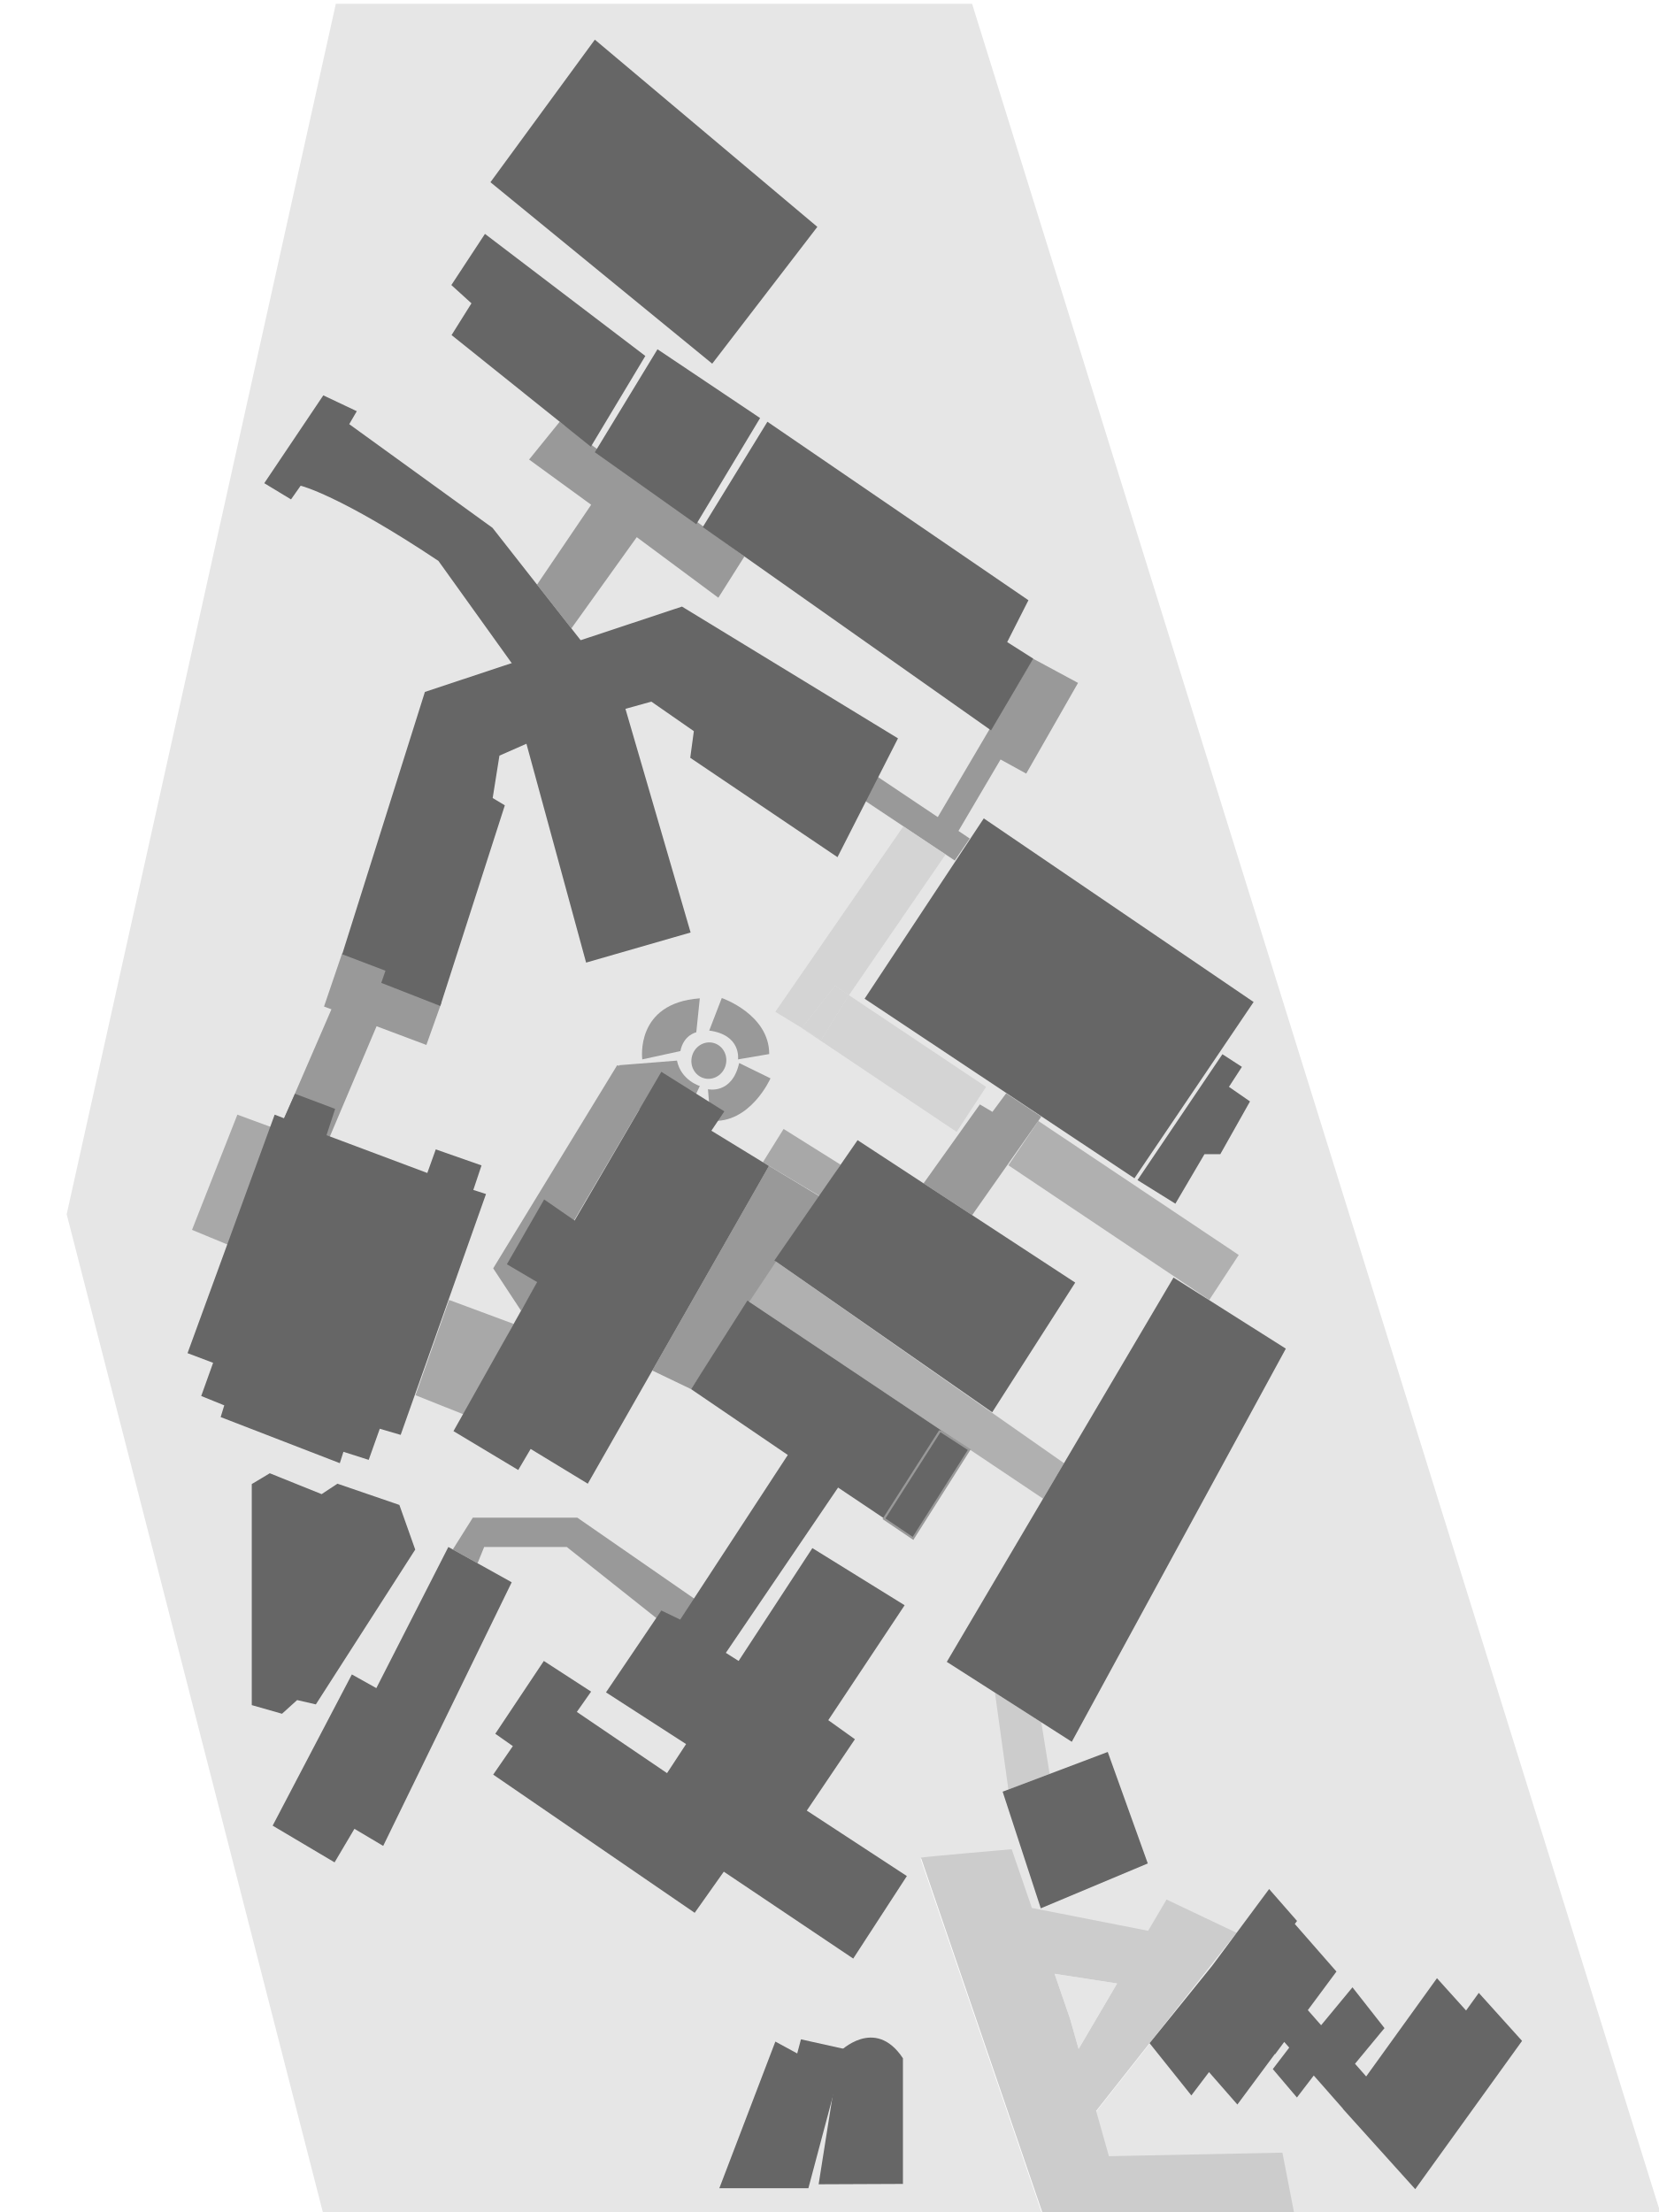
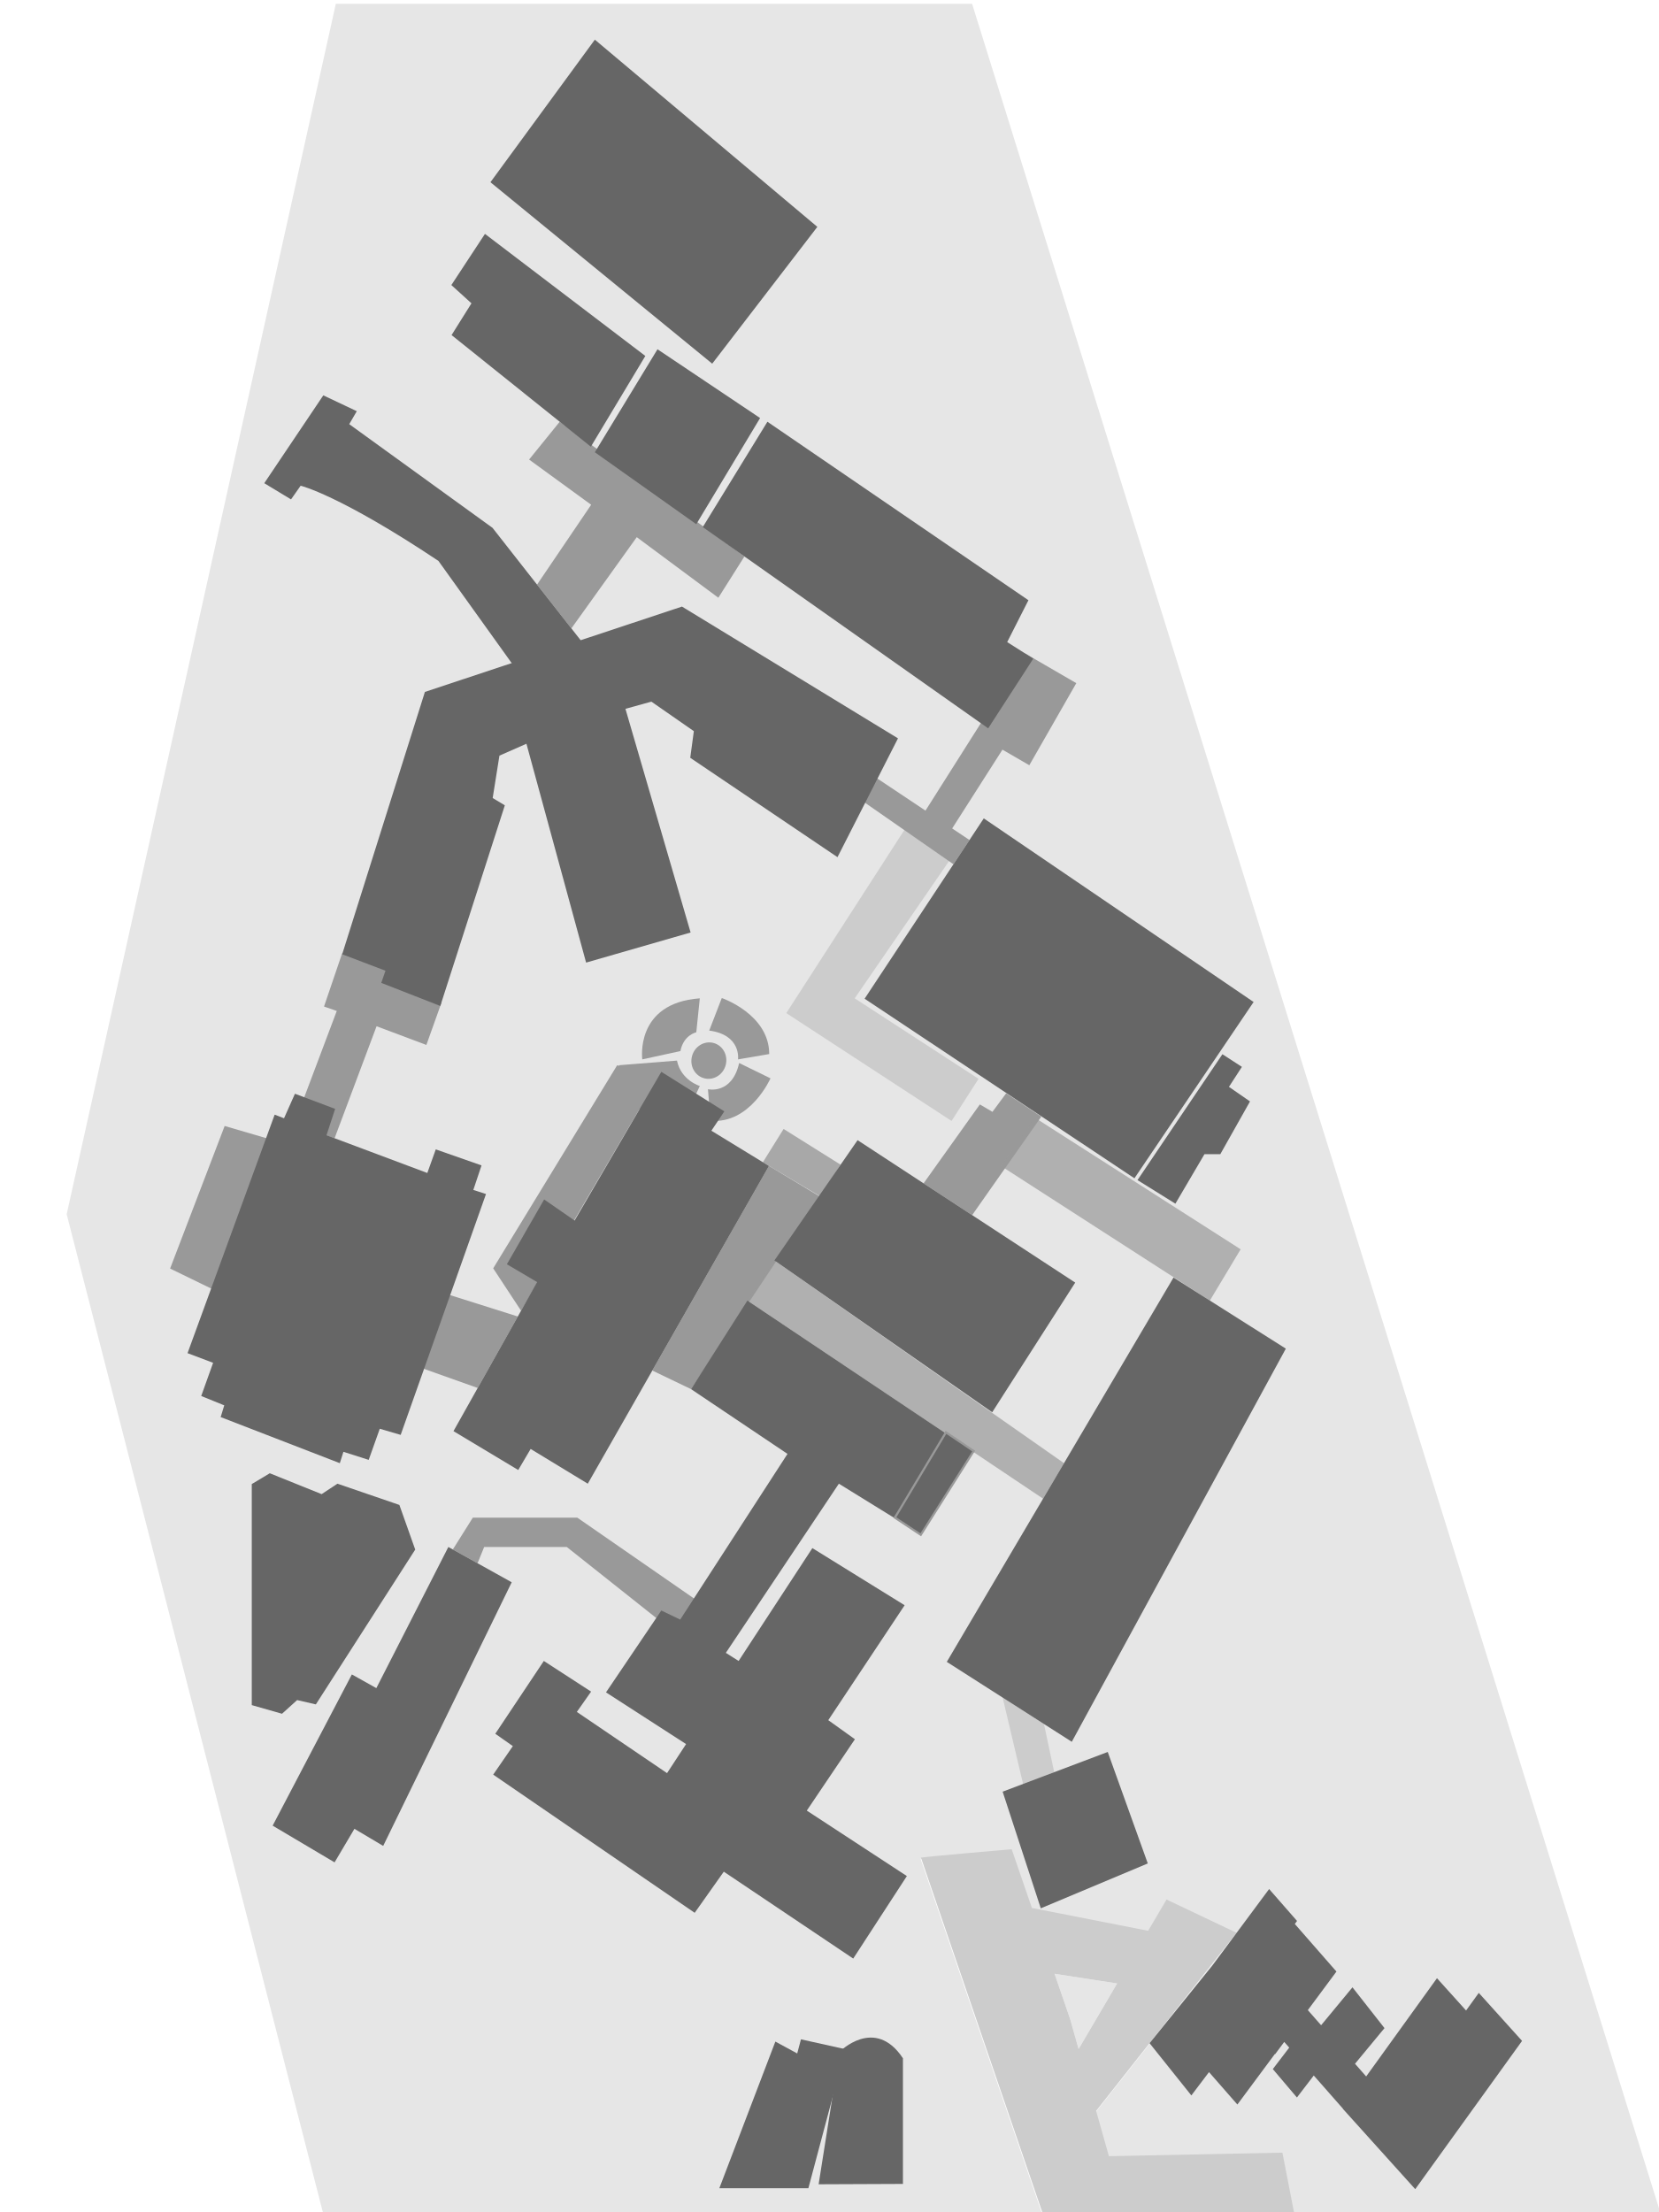
<svg xmlns="http://www.w3.org/2000/svg" version="1.1" x="0px" y="0px" width="768px" height="1024px" viewBox="0 0 768 1024" enable-background="new 0 0 768 1024" xml:space="preserve">
  <g id="Decoratives">
    <path id="Ground" fill="#E6E6E6" d="M450.007,1.75H155.469L30.867,562.102l119.018,463.648h449.198l-116.707-1.028l-56.209-164.275   c3.333-0.548,42-3.891,42-3.891l9.364,27.196l39.983,7.849l13.808,2.711l8.511-14.478l32.473,15.426l-65.043,82.451l-1.304-4.608   l7.23,25.565l80.311-1.646l5.583,28.728h170L450.007,1.75z" />
  </g>
  <g id="Pathways_x2F_Stairs_x2F_Fountain_x2F_etc">
+     <polygon id="AdenPath" fill="#CCCCCC" points="419.281,383.243 440.288,397.234 395.667,462.158 453,499.416 440.5,518.918    364,469  " />
    <polygon id="VathStairs" fill="#999999" points="319.901,643.062 301.976,634.463 355.986,539.733 379.354,553.805  " />
    <polygon id="P-C-DH" fill="#999999" points="344.617,257.598 332.544,276.708 294.773,248.667 264.51,290.907 248.614,270.636    273.667,233.667 244.931,212.737 259.106,195.239  " />
    <path id="Fountain4" fill="#999999" d="M342.175,492.098l14.506,7.102c0,0-9.373,21.227-27.734,19.634l-1.214-14.604   C327.733,504.229,338.881,506.845,342.175,492.098z" />
    <path id="Fountain3" fill="#999999" d="M314.974,486.571l-17.641,3.852c0,0-3.598-26.072,26.626-28.265l-1.626,15.72   C322.333,477.878,316.45,479.085,314.974,486.571z" />
    <path id="Fountain2" fill="#999999" d="M313.39,490.979l-26.652,2.128c0,0-1.349,25.37,29,27.269l8.222-17.637   C323.959,502.739,315.275,500.144,313.39,490.979z" />
    <polygon id="GSteps" fill="#999999" points="306.153,496.179 285.663,493.19 228.315,587.147 241.214,606.77  " />
-     <polyline id="PBC_stairs" opacity="0.8" fill="#999999" points="107.082,576.871 88.886,569.345 109.886,516.011 126.219,522.011    107.082,576.871  " />
    <polygon id="AnnexBridge" fill="#999999" points="209.617,717.297 221.073,723.676 224.136,716.147 262.386,716.147    305.219,750.147 317.886,752.48 324.886,742.48 267.251,702.563 218.886,702.563  " />
-     <polyline id="Silang-Aden" fill="#999999" points="400.252,370.569 441.977,398.358 448.924,388.172 405.916,359.353    400.98,368.322  " />
-     <polyline id="Perf-Aden" fill="#999999" points="470.705,317.421 478.205,304.902 499.059,316.142 475.066,358.129    463.184,351.593 442.225,387.175 432.85,380.426 458.061,337.621 464.955,325.671 469.996,317.921  " />
+     <path id="Silang-Aden_1_" fill="#999999" d="M398.938,370.569l42.445,29.523l7.417-11.224l-44.198-29.515L398.938,370.569" />
    <ellipse id="Fountain_1_" transform="matrix(0.9675 0.2529 -0.2529 0.9675 134.8104 -67.0253)" fill="#999999" cx="328.173" cy="490.979" rx="8.067" ry="8.459" />
    <polygon id="VathStairs1_2_" opacity="0.8" fill="#999999" points="389.151,539.169 379.652,553.805 353.16,538.032    362.75,522.625  " />
    <polygon id="Rizal-Aden_Shade" fill="#999999" points="482.046,516.932 465.786,506.112 459.429,514.712 453.604,511.274    427.546,547.805 450.03,562.52  " />
-     <polygon id="Aden-SWA" opacity="0.7" fill="#999999" points="559.802,601.785 573.446,580.96 480.65,518.918 466.813,539.445  " />
+     <polygon id="Aden-SWA" opacity="0.7" fill="#999999" points="560.081,602.073 574.333,578.333 479.171,517.473 463.333,539.733     " />
    <polygon id="SH-Rizal_shade" opacity="0.7" fill="#999999" points="482.87,693.775 492.563,677.345 358.5,583.5 346,602.073  " />
-     <polygon id="Silang-Admin" fill="#999999" points="204.401,464.082 176.968,454.535 178.914,448.914 158.399,441.285 150,465.954    153.431,467.242 130.219,520.814 151.544,528.863 174.323,475.083 157.013,468.586 197.383,483.738  " />
+     <polygon fill="#999999" points="204.401,464.082 176.968,454.535 178.914,448.914 158.399,441.285 150,465.954 155.899,468    136.167,520.376 154.893,526.918 174.323,475.083 197.383,483.738  " />
    <path id="SideFountain" fill="#999999" d="M328.317,477.084l5.819-15.067c0,0,21.958,7.5,21.96,25.932l-14.444,2.474   C341.653,490.423,343.294,479.09,328.317,477.084z" />
-     <polyline id="Prince_Bernard_Stairs" opacity="0.8" fill="#999999" points="192.348,645.889 215.124,654.975 237.788,612.874    207.912,601.785 192.348,645.889  " />
-     <g id="Aden-Perfecto">
-       <polygon opacity="0.7" fill="#CCCCCC" points="393,460.705 380.195,481.327 371.203,475.859 371.156,475.918 442.842,523.977     456.486,503.151   " />
-       <polygon opacity="0.7" fill="#CCCCCC" points="393,460.705 437.749,395.543 418.206,382.528 358.922,468.391 371.203,475.859     386.557,456.396   " />
-       <polygon opacity="0.7" fill="#CCCCCC" points="393,460.705 386.557,456.396 371.203,475.859 380.195,481.327   " />
+     <g>
      <path opacity="0.7" fill="#CCCCCC" d="M393,460.705" />
    </g>
    <g id="MM_Stairs">
      <polygon id="InsideGround" fill="#E6E6E6" points="517.146,918.209 516.149,918.055 488.19,913.724 495.381,934.606     499.319,948.533   " />
      <path fill="#CCCCCC" d="M513.356,998.168l-7.23-25.565l1.304,4.608l65.043-82.451L540,879.334l-8.511,14.478l-13.808-2.711    l-39.983-7.849l-9.364-27.196c0,0-38.667,3.343-42,3.891l56.209,164.275l116.707,1.028l-5.583-28.728L513.356,998.168z     M488.19,913.724l27.959,4.331l0.997,0.154l-17.827,30.324l-3.938-13.927L488.19,913.724z" />
    </g>
-     <polyline id="DBStairs" fill="#CCCCCC" points="460.58,783.572 466.813,828.413 485.906,821.2 482.046,797.298 460.58,783.572  " />
+     <polygon id="PBS_Stairs2" fill="#999999" points="104,521.25 124.826,527.346 99.317,597.262 78.75,587.25  " />
+     <polygon id="DB-Hahn" fill="#CCCCCC" points="473.75,826.408 488.023,820.4 483.292,798.095 464.154,785.857  " />
+     <polygon id="Perfecto-aden" fill="#999999" points="474.514,302.478 498.25,316.25 476.5,354.25 464.066,347.042 440,384.743    427.532,376.681  " />
+     <polygon id="PBSStairs1" fill="#999999" points="208.091,599.459 239.711,609.447 221.144,642.535 196,633.589  " />
  </g>
  <g id="Buildings">
    <polygon id="Vath" fill="#666666" points="329.32,523.441 335.32,514.48 306.153,496.179 303.625,500.51 265.987,565.014    251.903,555.262 234.653,585.262 248.653,593.512 209.934,662.512 239.903,680.512 245.653,670.762 272.102,686.845    355.986,539.762  " />
-     <polygon id="SacredHeart" fill="#666666" points="364.698,673.551 319.901,643.062 346,602.073 440.408,665.286 412.141,704.844    387.971,688.633 336.018,765.154 341.923,768.908 376.071,716.666 418.783,743.113 383.434,796.316 395.764,805.144    373.489,838.178 419.816,868.481 394.986,906.678 335.07,866.452 321.595,885.497 228.315,821.524 237.413,808.324 229.283,802.61    251.753,768.906 273.637,783.097 267.038,792.497 308.794,820.836 317.611,807.385 280.534,783.449 306.146,745.55    314.885,749.757  " />
+     <polygon id="SacredHeart" fill="#666666" points="364.557,673.046 319.901,643.062 346,602.073 440.408,665.286 413.771,702.563    388.333,686.845 336.018,765.154 341.923,768.908 376.071,716.666 418.783,743.113 383.434,796.316 395.764,805.144    373.489,838.178 419.816,868.481 394.986,906.678 335.07,866.452 321.595,885.497 228.315,821.524 237.413,808.324 229.283,802.61    251.753,768.906 273.637,783.097 267.038,792.497 308.794,820.836 317.611,807.385 280.534,783.449 306.146,745.55    314.885,749.757  " />
    <polygon id="Annex" fill="#666666" points="126.219,845.147 154.885,862.146 164.077,846.612 177.39,854.527 236.885,732.48    207.552,716.147 174.219,781.48 162.886,775.147  " />
    <polygon id="Rizal" fill="#666666" points="397.002,527.815 358.5,583.5 459.326,653.774 497.75,593.75  " />
    <polygon id="Chapel" fill="#666666" points="275.371,209.355 304.371,161.688 351.871,193.521 322.333,242.667  " />
    <polygon id="DH_bldg" fill="#666666" points="208.945,131.96 224.501,108.275 298.748,164.785 273.52,206.79 209.041,155.119    218.255,140.414  " />
    <polygon id="Parking_Lot" fill="#666666" points="227.038,84.355 275.371,18.355 378.372,105.022 329.705,168.355  " />
    <path id="Main_gate" fill="#666666" d="M161.671,196.357l3.5-6l-15.504-7.335l-27.333,40.665l12.392,7.498l4.446-6.328   c0,0,17.788,4.134,63.788,34.801L238.333,309l32-10.667l-42.329-53.979L161.671,196.357z" />
    <polygon id="Silang" fill="#666666" points="158.407,441.75 178.446,449.379 176.5,455 203.825,465.696 233.702,372.805    228.077,369.43 231.202,349.805 243.702,344.305 271.327,445.616 319.702,431.682 289.535,328.138 301.535,324.805    321.202,338.471 319.535,350.805 387.701,396.805 415.701,341.805 315.702,280.805 196.702,320.305  " />
    <polygon id="Aden" fill="#666666" points="455.418,378.855 400.252,462.332 525.164,545.461 580.332,463.855  " />
-     <polygon id="Perfecto" fill="#666666" points="478.34,304.906 458.783,338.106 325.333,244 355.257,195.239 476.09,277.862    466.258,297.239  " />
+     <polygon id="Perfecto" fill="#666666" points="478.34,304.906 457.454,337.169 325.333,244 355.257,195.239 476.09,277.862    466.258,297.239  " />
    <polygon id="CCA" fill="#666666" points="116.552,687.012 124.886,682.012 148.886,691.678 156.219,686.845 184.886,696.678    192.219,717.345 146.219,789.012 137.552,787.012 130.552,793.345 116.552,789.345  " />
    <polygon id="Hahn" fill="#666666" points="543.25,591.423 595.25,624.327 496.168,806.327 438.301,769.327  " />
    <polygon id="Aden-Research" fill="#666666" points="526.584,546.3 544.12,557.218 557.584,534.301 564.916,534.301    578.666,509.884 568.916,503.134 574.916,493.884 565.893,488.031  " />
    <polygon id="PrinceBernard" fill="#666666" points="127.15,516.011 131.483,517.678 136.537,506.327 155.15,513.344    151.15,525.515 197.816,543.011 201.733,532.081 222.912,539.497 219.113,550.86 224.983,552.747 185.483,664.248 175.81,661.411    170.681,675.817 158.983,672.081 157.316,677.345 102.15,656.011 103.816,650.581 93.149,646.248 98.654,630.886 86.816,626.414     " />
    <polygon id="Cardjin_Hall_x2F_MM" fill="#666666" points="704.606,944.788 684.574,922.561 678.694,930.724 665.216,915.768    632.443,961.25 627.273,955.371 640.922,938.873 626.1,919.989 611.586,937.537 605.434,930.543 618.68,912.689 599.404,890.66    600.44,889.266 587.512,874.49 561.201,909.951 532.17,945.85 551.51,970.034 559.683,959.237 572.817,974.246 590.18,950.848    590.28,950.963 594.506,945.269 596.822,947.904 589.222,957.835 600.385,970.993 608.18,960.813 621.691,976.172 621.646,976.236    637.094,993.379 637.094,993.379 655.157,1013.422  " />
    <polygon id="SC" fill="#666666" points="370.786,944.065 369.06,950.606 358.938,945.11 333,1013 351.695,1013 353.204,1013    374.221,1013 391.353,948.638  " />
    <path id="Men_x27_sDorm" fill="#666666" d="M378.968,1011.164l9.7-61.332c0,0,16.332-16.63,29.332,3.006V1011" />
    <polygon id="DBBuilding" fill="#666666" points="512.808,811.039 464.154,829.417 481.809,883.419 531.346,862.642  " />
-     <polyline id="AteMitzCanteen" fill="#666666" stroke="#999999" stroke-miterlimit="10" points="435.199,662.333 448.707,671.075    422.667,712.167 409.209,703.064 435.199,662.333  " />
+     <polygon id="AteMitz" fill="#666666" stroke="#999999" stroke-miterlimit="10" points="414.282,702.563 437.895,663.082    450.735,671.724 426.25,710.5  " />
  </g>
</svg>
